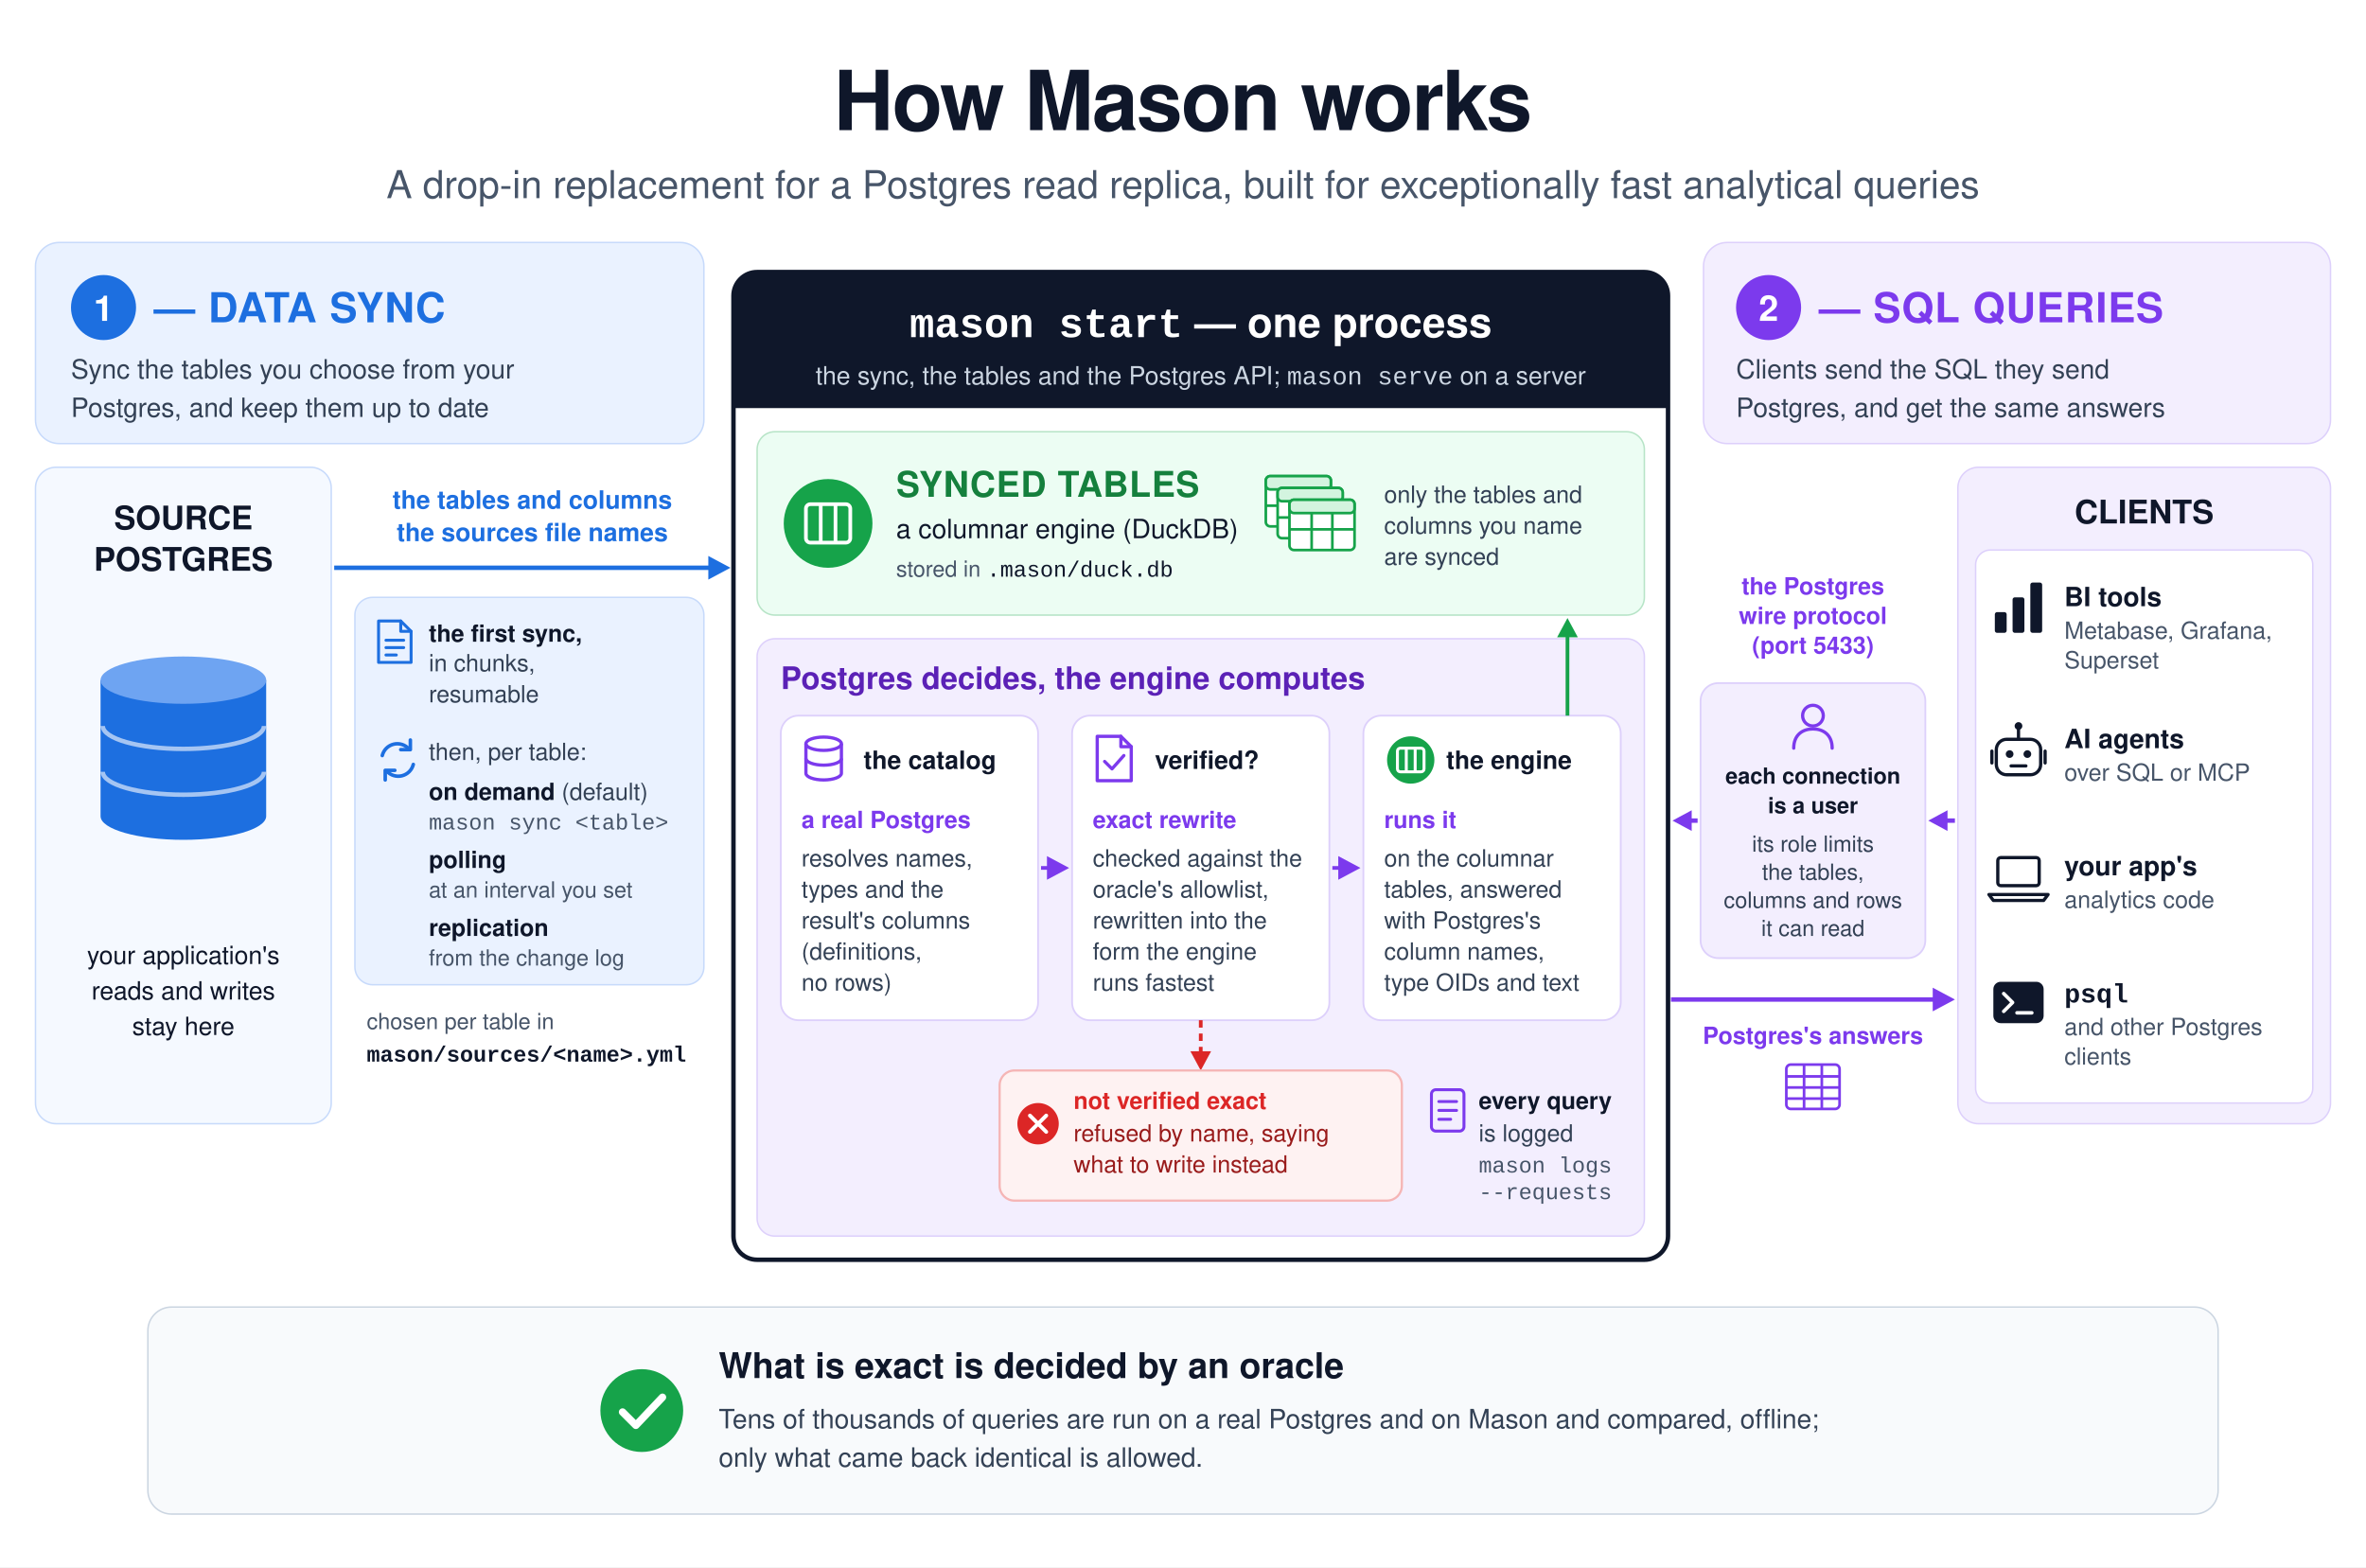
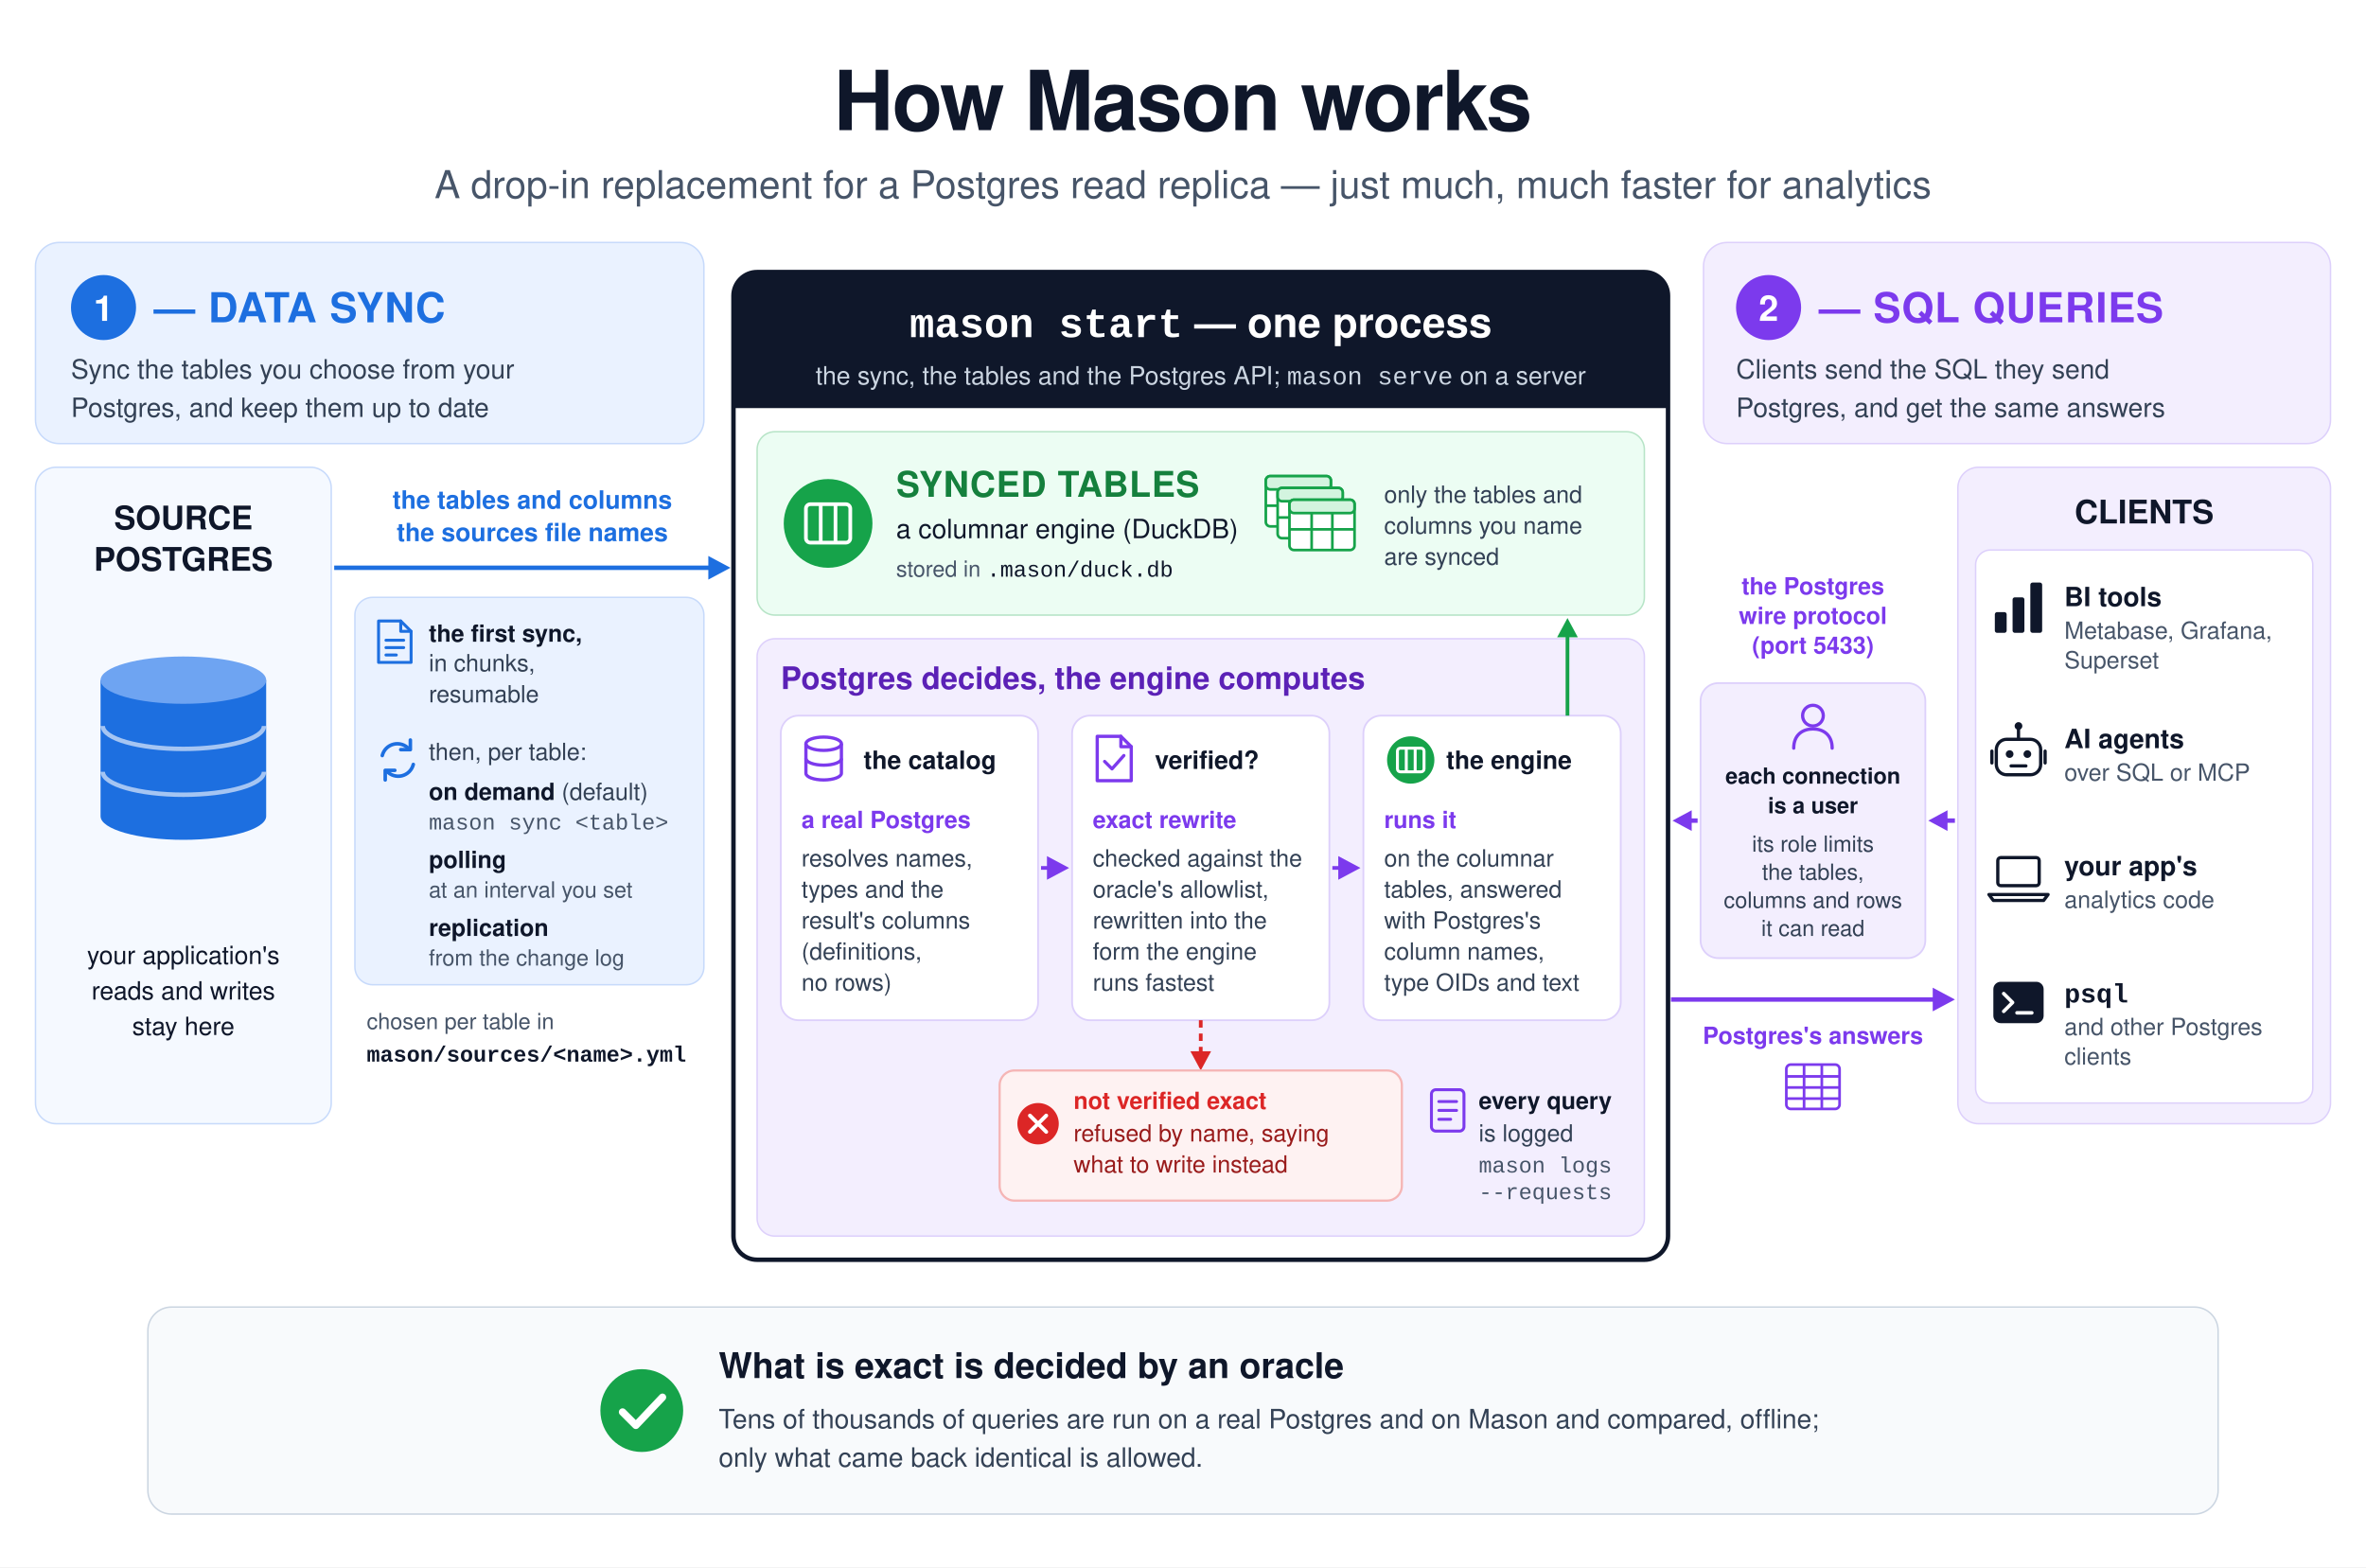
<svg xmlns="http://www.w3.org/2000/svg" version="1.1" width="1600" height="1060" viewBox="0 0 1600 1060" font-family="-apple-system, 'Segoe UI', Helvetica, Arial, sans-serif" role="img" aria-labelledby="title desc">
  <rect x="0" y="0" width="1600" height="1060" rx="0" fill="#ffffff" />
  <text x="800" y="88" font-size="56" fill="#0f172a" font-weight="800" text-anchor="middle" letter-spacing="-1">How Mason works</text>
-   <text x="800" y="134" font-size="26" fill="#475569" text-anchor="middle">A drop-in replacement for a Postgres read replica, built for exceptionally fast analytical queries</text>
+   <text x="800" y="134" font-size="26" fill="#475569" text-anchor="middle">A drop-in replacement for a Postgres read replica — just much, much faster for analytics</text>
  <rect x="24" y="164" width="452" height="136" rx="16" fill="#eaf2ff" stroke="#c7dafb" stroke-width="1" />
  <circle cx="70" cy="208" r="22" fill="#1d6fe0" />
  <text x="70" y="217" font-size="24" fill="#ffffff" font-weight="700" text-anchor="middle">1</text>
  <text x="104" y="218" font-size="28" fill="#1d6fe0" font-weight="800" letter-spacing="0.5">— DATA SYNC</text>
  <text x="48" y="256" font-size="18" fill="#334155">Sync the tables you choose from your</text>
  <text x="48" y="282" font-size="18" fill="#334155">Postgres, and keep them up to date</text>
  <rect x="24" y="316" width="200" height="444" rx="14" fill="#f5f9ff" stroke="#c7dafb" stroke-width="1" />
  <text x="124" y="358" font-size="22" fill="#0f172a" font-weight="800" text-anchor="middle">SOURCE</text>
  <text x="124" y="386" font-size="22" fill="#0f172a" font-weight="800" text-anchor="middle">POSTGRES</text>
  <path d="M68,460 V552 A56,16 0 0 0 180,552 V460 Z" fill="#1d6fe0" />
  <path d="M69.5,491 A54.5,15.5 0 0 0 178.5,491" fill="none" stroke="#ffffff" stroke-width="3" stroke-opacity="0.6" />
  <path d="M69.5,522 A54.5,15.5 0 0 0 178.5,522" fill="none" stroke="#ffffff" stroke-width="3" stroke-opacity="0.6" />
  <ellipse cx="124" cy="460" rx="56" ry="16" fill="#6ea4f2" />
  <text x="124" y="652" font-size="17" fill="#0f172a" text-anchor="middle">your application's</text>
  <text x="124" y="676" font-size="17" fill="#0f172a" text-anchor="middle">reads and writes</text>
  <text x="124" y="700" font-size="17" fill="#0f172a" text-anchor="middle">stay here</text>
  <text x="360" y="344" font-size="17" fill="#1d6fe0" font-weight="700" text-anchor="middle">the tables and columns</text>
  <text x="360" y="366" font-size="17" fill="#1d6fe0" font-weight="700" text-anchor="middle">the sources file names</text>
  <line x1="226" y1="384" x2="482" y2="384" stroke="#1d6fe0" stroke-width="3" />
  <path d="M494,384 L479,376 L479,392 Z" fill="#1d6fe0" />
  <rect x="240" y="404" width="236" height="262" rx="12" fill="#eaf2ff" stroke="#c7dafb" stroke-width="1" />
  <g transform="translate(256,420)" fill="none" stroke="#1d6fe0" stroke-width="2" stroke-linejoin="round" stroke-linecap="round">
    <path d="M0,0 H15 L22,7 V28 H0 Z" />
    <path d="M15,0 V7 H22" />
    <line x1="5" y1="13" x2="17" y2="13" />
    <line x1="5" y1="18" x2="17" y2="18" />
    <line x1="5" y1="23" x2="12" y2="23" />
  </g>
  <text x="290" y="434" font-size="16" fill="#0f172a" font-weight="700">the first sync,</text>
  <text x="290" y="454" font-size="16" fill="#334155">in chunks,</text>
  <text x="290" y="475" font-size="16" fill="#334155">resumable</text>
  <g transform="translate(255,500)" fill="none" stroke="#1d6fe0" stroke-width="2.4" stroke-linecap="round" stroke-linejoin="round">
    <path d="M3.5,11 A10.5,10.5 0 0 1 21.5,6.5" />
    <path d="M22.5,0.5 V7 H16" />
    <path d="M24.5,17 A10.5,10.5 0 0 1 6.5,21.5" />
    <path d="M5.5,27.5 V21 H12" />
  </g>
  <text x="290" y="514" font-size="16" fill="#334155">then, per table:</text>
  <text x="290" y="541" font-size="16" fill="#334155">
    <tspan font-weight="700" fill="#0f172a">on demand</tspan> (default)</text>
  <text x="290" y="561" font-size="15" fill="#475569" font-family="ui-monospace, SFMono-Regular, Menlo, Consolas, 'Liberation Mono', monospace">mason sync &lt;table&gt;</text>
  <text x="290" y="587" font-size="16" fill="#0f172a" font-weight="700">polling</text>
  <text x="290" y="607" font-size="15" fill="#475569">at an interval you set</text>
  <text x="290" y="633" font-size="16" fill="#0f172a" font-weight="700">replication</text>
  <text x="290" y="653" font-size="15" fill="#475569">from the change log</text>
  <text x="248" y="696" font-size="15" fill="#475569">chosen per table in</text>
  <text x="248" y="718" font-size="15" fill="#0f172a" font-weight="600" font-family="ui-monospace, SFMono-Regular, Menlo, Consolas, 'Liberation Mono', monospace">mason/sources/&lt;name&gt;.yml</text>
  <rect x="496" y="184" width="632" height="668" rx="16" fill="#ffffff" />
  <path d="M496,276 V200 A16,16 0 0 1 512,184 H1112 A16,16 0 0 1 1128,200 V276 Z" fill="#0f172a" />
  <rect x="496" y="184" width="632" height="668" rx="16" fill="none" stroke="#0f172a" stroke-width="3" />
  <text x="812" y="228" font-size="28" fill="#ffffff" font-weight="800" text-anchor="middle">
    <tspan font-family="ui-monospace, SFMono-Regular, Menlo, Consolas, 'Liberation Mono', monospace" font-weight="700">mason start</tspan> — one process</text>
  <text x="812" y="260" font-size="17" fill="#cbd5e1" text-anchor="middle">the sync, the tables and the Postgres API; <tspan font-family="ui-monospace, SFMono-Regular, Menlo, Consolas, 'Liberation Mono', monospace">mason serve</tspan> on a server</text>
  <rect x="512" y="292" width="600" height="124" rx="12" fill="#ecfdf3" stroke="#b7e4c7" stroke-width="1" />
  <circle cx="560" cy="354" r="30" fill="#16a34a" />
  <g fill="none" stroke="#ffffff" stroke-width="2.5" stroke-linejoin="round">
    <rect x="545" y="341" width="30" height="26" rx="3" />
    <line x1="555" y1="341" x2="555" y2="367" />
    <line x1="565" y1="341" x2="565" y2="367" />
  </g>
  <text x="606" y="336" font-size="24" fill="#15803d" font-weight="800" letter-spacing="0.5">SYNCED TABLES</text>
  <text x="606" y="364" font-size="18" fill="#0f172a">a columnar engine (DuckDB)</text>
  <text x="606" y="390" font-size="15" fill="#475569">stored in <tspan font-family="ui-monospace, SFMono-Regular, Menlo, Consolas, 'Liberation Mono', monospace" fill="#0f172a">.mason/duck.db</tspan>
  </text>
  <g fill="none" stroke="#16a34a" stroke-width="1.8" stroke-linejoin="round">
    <rect x="856" y="322" width="44" height="34" rx="3" fill="#ffffff" />
    <rect x="856" y="322" width="44" height="9" rx="3" fill="#d3f4df" />
    <line x1="856" y1="342" x2="900" y2="342" />
    <line x1="871" y1="331" x2="871" y2="356" />
    <line x1="885" y1="331" x2="885" y2="356" />
  </g>
  <g fill="none" stroke="#16a34a" stroke-width="1.8" stroke-linejoin="round">
    <rect x="864" y="330" width="44" height="34" rx="3" fill="#ffffff" />
    <rect x="864" y="330" width="44" height="9" rx="3" fill="#d3f4df" />
    <line x1="864" y1="350" x2="908" y2="350" />
    <line x1="879" y1="339" x2="879" y2="364" />
    <line x1="893" y1="339" x2="893" y2="364" />
  </g>
  <g fill="none" stroke="#16a34a" stroke-width="1.8" stroke-linejoin="round">
    <rect x="872" y="338" width="44" height="34" rx="3" fill="#ffffff" />
    <rect x="872" y="338" width="44" height="9" rx="3" fill="#d3f4df" />
    <line x1="872" y1="358" x2="916" y2="358" />
    <line x1="887" y1="347" x2="887" y2="372" />
    <line x1="901" y1="347" x2="901" y2="372" />
  </g>
  <text x="936" y="340" font-size="16" fill="#334155">only the tables and</text>
  <text x="936" y="361" font-size="16" fill="#334155">columns you name</text>
  <text x="936" y="382" font-size="16" fill="#334155">are synced</text>
  <rect x="512" y="432" width="600" height="404" rx="12" fill="#f3eefe" stroke="#ddd0fb" stroke-width="1" />
  <text x="528" y="466" font-size="21" fill="#5b21b6" font-weight="800">Postgres decides, the engine computes</text>
  <rect x="528" y="484" width="174" height="206" rx="12" fill="#ffffff" stroke="#ddd0fb" stroke-width="1.2" />
  <rect x="725" y="484" width="174" height="206" rx="12" fill="#ffffff" stroke="#ddd0fb" stroke-width="1.2" />
  <rect x="922" y="484" width="174" height="206" rx="12" fill="#ffffff" stroke="#ddd0fb" stroke-width="1.2" />
  <g transform="translate(544,498)" fill="none" stroke="#7c3aed" stroke-width="2.2">
    <ellipse cx="13" cy="5" rx="12" ry="4.5" />
    <path d="M1,5 V25 A12,4.5 0 0 0 25,25 V5" />
    <path d="M1,15 A12,4.5 0 0 0 25,15" />
  </g>
  <text x="584" y="520" font-size="17" fill="#0f172a" font-weight="800">the catalog</text>
  <text x="542" y="560" font-size="16" fill="#7c3aed" font-weight="700">a real Postgres</text>
  <text x="542" y="586" font-size="16" fill="#334155">resolves names,</text>
  <text x="542" y="607" font-size="16" fill="#334155">types and the</text>
  <text x="542" y="628" font-size="16" fill="#334155">result's columns</text>
  <text x="542" y="649" font-size="16" fill="#334155">(definitions,</text>
  <text x="542" y="670" font-size="16" fill="#334155">no rows)</text>
  <g transform="translate(742,498)" fill="none" stroke="#7c3aed" stroke-width="2.2" stroke-linejoin="round" stroke-linecap="round">
    <path d="M0,0 H16 L23,7 V30 H0 Z" />
    <path d="M16,0 V7 H23" />
    <path d="M5,17 L10,22 L18,13" />
  </g>
  <text x="781" y="520" font-size="17" fill="#0f172a" font-weight="800">verified?</text>
  <text x="739" y="560" font-size="16" fill="#7c3aed" font-weight="700">exact rewrite</text>
  <text x="739" y="586" font-size="16" fill="#334155">checked against the</text>
  <text x="739" y="607" font-size="16" fill="#334155">oracle's allowlist,</text>
  <text x="739" y="628" font-size="16" fill="#334155">rewritten into the</text>
  <text x="739" y="649" font-size="16" fill="#334155">form the engine</text>
  <text x="739" y="670" font-size="16" fill="#334155">runs fastest</text>
  <circle cx="954" cy="514" r="16" fill="#16a34a" />
  <g fill="none" stroke="#ffffff" stroke-width="2" stroke-linejoin="round">
    <rect x="945" y="506" width="18" height="16" rx="2" />
    <line x1="951" y1="506" x2="951" y2="522" />
    <line x1="957" y1="506" x2="957" y2="522" />
  </g>
  <text x="978" y="520" font-size="17" fill="#0f172a" font-weight="800">the engine</text>
  <text x="936" y="560" font-size="16" fill="#7c3aed" font-weight="700">runs it</text>
  <text x="936" y="586" font-size="16" fill="#334155">on the columnar</text>
  <text x="936" y="607" font-size="16" fill="#334155">tables, answered</text>
  <text x="936" y="628" font-size="16" fill="#334155">with Postgres's</text>
  <text x="936" y="649" font-size="16" fill="#334155">column names,</text>
  <text x="936" y="670" font-size="16" fill="#334155">type OIDs and text</text>
  <line x1="704" y1="587" x2="712" y2="587" stroke="#7c3aed" stroke-width="2.5" />
  <path d="M723,587 L708,579 L708,595 Z" fill="#7c3aed" />
  <line x1="901" y1="587" x2="909" y2="587" stroke="#7c3aed" stroke-width="2.5" />
  <path d="M920,587 L905,579 L905,595 Z" fill="#7c3aed" />
  <line x1="1060" y1="484" x2="1060" y2="428" stroke="#16a34a" stroke-width="2.5" />
  <path d="M1060,418 L1053,431 L1067,431 Z" fill="#16a34a" />
  <line x1="812" y1="690" x2="812" y2="714" stroke="#dc2626" stroke-width="2.5" stroke-dasharray="5 4" />
  <path d="M812,724 L805,711 L819,711 Z" fill="#dc2626" />
  <rect x="676" y="724" width="272" height="88" rx="10" fill="#fef2f2" stroke="#f5b5b5" stroke-width="1.5" />
  <circle cx="702" cy="760" r="14" fill="#dc2626" />
  <path d="M696.5,754.5 L707.5,765.5 M707.5,754.5 L696.5,765.5" stroke="#ffffff" stroke-width="2.6" stroke-linecap="round" />
  <text x="726" y="750" font-size="16" fill="#dc2626" font-weight="800">not verified exact</text>
  <text x="726" y="772" font-size="16" fill="#991b1b">refused by name, saying</text>
  <text x="726" y="793" font-size="16" fill="#991b1b">what to write instead</text>
  <g transform="translate(968,737)" fill="none" stroke="#7c3aed" stroke-width="2" stroke-linejoin="round" stroke-linecap="round">
    <rect x="0" y="0" width="22" height="28" rx="3" />
    <line x1="5" y1="8" x2="17" y2="8" />
    <line x1="5" y1="14" x2="17" y2="14" />
    <line x1="5" y1="20" x2="13" y2="20" />
  </g>
  <text x="1000" y="750" font-size="16" fill="#0f172a" font-weight="800">every query</text>
  <text x="1000" y="772" font-size="16" fill="#334155">is logged</text>
  <text x="1000" y="793" font-size="15" fill="#475569" font-family="ui-monospace, SFMono-Regular, Menlo, Consolas, 'Liberation Mono', monospace">mason logs</text>
  <text x="1000" y="811" font-size="15" fill="#475569" font-family="ui-monospace, SFMono-Regular, Menlo, Consolas, 'Liberation Mono', monospace">--requests</text>
  <rect x="1152" y="164" width="424" height="136" rx="16" fill="#f3eefe" stroke="#ddd0fb" stroke-width="1" />
  <circle cx="1196" cy="208" r="22" fill="#7c3aed" />
  <text x="1196" y="217" font-size="24" fill="#ffffff" font-weight="700" text-anchor="middle">2</text>
  <text x="1230" y="218" font-size="28" fill="#7c3aed" font-weight="800" letter-spacing="0.5">— SQL QUERIES</text>
  <text x="1174" y="256" font-size="18" fill="#334155">Clients send the SQL they send</text>
  <text x="1174" y="282" font-size="18" fill="#334155">Postgres, and get the same answers</text>
  <text x="1226" y="402" font-size="16" fill="#7c3aed" font-weight="700" text-anchor="middle">the Postgres</text>
  <text x="1226" y="422" font-size="16" fill="#7c3aed" font-weight="700" text-anchor="middle">wire protocol</text>
  <text x="1226" y="442" font-size="16" fill="#7c3aed" font-weight="700" text-anchor="middle">(port 5433)</text>
  <rect x="1150" y="462" width="152" height="186" rx="12" fill="#f3eefe" stroke="#ddd0fb" stroke-width="1.2" />
  <g transform="translate(1213,476)" fill="none" stroke="#7c3aed" stroke-width="2.2" stroke-linecap="round" stroke-linejoin="round">
    <circle cx="13" cy="8" r="7" />
    <path d="M0,30 C0,21 6,17 13,17 C20,17 26,21 26,30" />
  </g>
  <text x="1226" y="530" font-size="15" fill="#0f172a" font-weight="800" text-anchor="middle">each connection</text>
  <text x="1226" y="550" font-size="15" fill="#0f172a" font-weight="800" text-anchor="middle">is a user</text>
  <text x="1226" y="576" font-size="15" fill="#334155" text-anchor="middle">its role limits</text>
  <text x="1226" y="595" font-size="15" fill="#334155" text-anchor="middle">the tables,</text>
  <text x="1226" y="614" font-size="15" fill="#334155" text-anchor="middle">columns and rows</text>
  <text x="1226" y="633" font-size="15" fill="#334155" text-anchor="middle">it can read</text>
  <line x1="1322" y1="555" x2="1314" y2="555" stroke="#7c3aed" stroke-width="3" />
  <path d="M1304,555 L1317,548 L1317,562 Z" fill="#7c3aed" />
  <line x1="1148" y1="555" x2="1142" y2="555" stroke="#7c3aed" stroke-width="3" />
  <path d="M1131,555 L1144,548 L1144,562 Z" fill="#7c3aed" />
  <line x1="1130" y1="676" x2="1310" y2="676" stroke="#7c3aed" stroke-width="3" />
  <path d="M1322,676 L1307,668 L1307,684 Z" fill="#7c3aed" />
  <text x="1226" y="706" font-size="16" fill="#7c3aed" font-weight="700" text-anchor="middle">Postgres's answers</text>
  <g transform="translate(1208,720)" fill="none" stroke="#7c3aed" stroke-width="1.8" stroke-linejoin="round">
    <rect x="0" y="0" width="36" height="30" rx="3" />
    <line x1="0" y1="8" x2="36" y2="8" />
    <line x1="0" y1="15.5" x2="36" y2="15.5" />
    <line x1="0" y1="23" x2="36" y2="23" />
    <line x1="12" y1="0" x2="12" y2="30" />
    <line x1="24" y1="0" x2="24" y2="30" />
  </g>
  <rect x="1324" y="316" width="252" height="444" rx="14" fill="#f3eefe" stroke="#ddd0fb" stroke-width="1" />
  <text x="1450" y="354" font-size="22" fill="#0f172a" font-weight="800" text-anchor="middle">CLIENTS</text>
  <rect x="1336" y="372" width="228" height="374" rx="10" fill="#ffffff" stroke="#ddd0fb" stroke-width="1" />
  <g fill="#0f172a">
    <rect x="1349" y="414" width="8" height="14" rx="1.5" />
    <rect x="1361" y="404" width="8" height="24" rx="1.5" />
    <rect x="1373" y="394" width="8" height="34" rx="1.5" />
  </g>
  <text x="1396" y="410" font-size="18" fill="#0f172a" font-weight="700">BI tools</text>
  <text x="1396" y="432" font-size="16" fill="#475569">Metabase, Grafana,</text>
  <text x="1396" y="452" font-size="16" fill="#475569">Superset</text>
  <g fill="none" stroke="#0f172a" stroke-width="2.2" stroke-linecap="round" stroke-linejoin="round">
    <rect x="1350" y="500" width="30" height="24" rx="7" />
    <line x1="1365" y1="500" x2="1365" y2="493" />
    <line x1="1347" y1="508" x2="1347" y2="516" />
    <line x1="1383" y1="508" x2="1383" y2="516" />
    <line x1="1360" y1="518" x2="1370" y2="518" />
  </g>
  <g fill="#0f172a">
    <circle cx="1365" cy="491" r="2.6" />
    <circle cx="1359" cy="510" r="2.6" />
    <circle cx="1371" cy="510" r="2.6" />
  </g>
  <text x="1396" y="506" font-size="18" fill="#0f172a" font-weight="700">AI agents</text>
  <text x="1396" y="528" font-size="16" fill="#475569">over SQL or MCP</text>
  <g fill="none" stroke="#0f172a" stroke-width="2.2" stroke-linejoin="round" stroke-linecap="round">
    <rect x="1351" y="580" width="28" height="19" rx="2" />
    <path d="M1345,605 H1385 L1382,609 H1348 Z" />
  </g>
  <text x="1396" y="592" font-size="18" fill="#0f172a" font-weight="700">your app's</text>
  <text x="1396" y="614" font-size="16" fill="#475569">analytics code</text>
  <rect x="1348" y="664" width="34" height="28" rx="5" fill="#0f172a" />
  <path d="M1355,672 L1361,678 L1355,684" fill="none" stroke="#ffffff" stroke-width="2.4" stroke-linecap="round" stroke-linejoin="round" />
  <line x1="1364" y1="685" x2="1374" y2="685" stroke="#ffffff" stroke-width="2.4" stroke-linecap="round" />
  <text x="1396" y="678" font-size="18" fill="#0f172a" font-weight="700" font-family="ui-monospace, SFMono-Regular, Menlo, Consolas, 'Liberation Mono', monospace">psql</text>
  <text x="1396" y="700" font-size="16" fill="#475569">and other Postgres</text>
  <text x="1396" y="720" font-size="16" fill="#475569">clients</text>
  <rect x="100" y="884" width="1400" height="140" rx="16" fill="#f8fafc" stroke="#cbd5e1" stroke-width="1" />
  <circle cx="434" cy="954" r="28" fill="#16a34a" />
  <path d="M421,955 L430,964 L448,945" fill="none" stroke="#ffffff" stroke-width="5" stroke-linecap="round" stroke-linejoin="round" />
  <text x="486" y="932" font-size="24" fill="#0f172a" font-weight="800">What is exact is decided by an oracle</text>
  <text x="486" y="966" font-size="18" fill="#334155">Tens of thousands of queries are run on a real Postgres and on Mason and compared, offline;</text>
  <text x="486" y="992" font-size="18" fill="#334155">only what came back identical is allowed.</text>
</svg>
